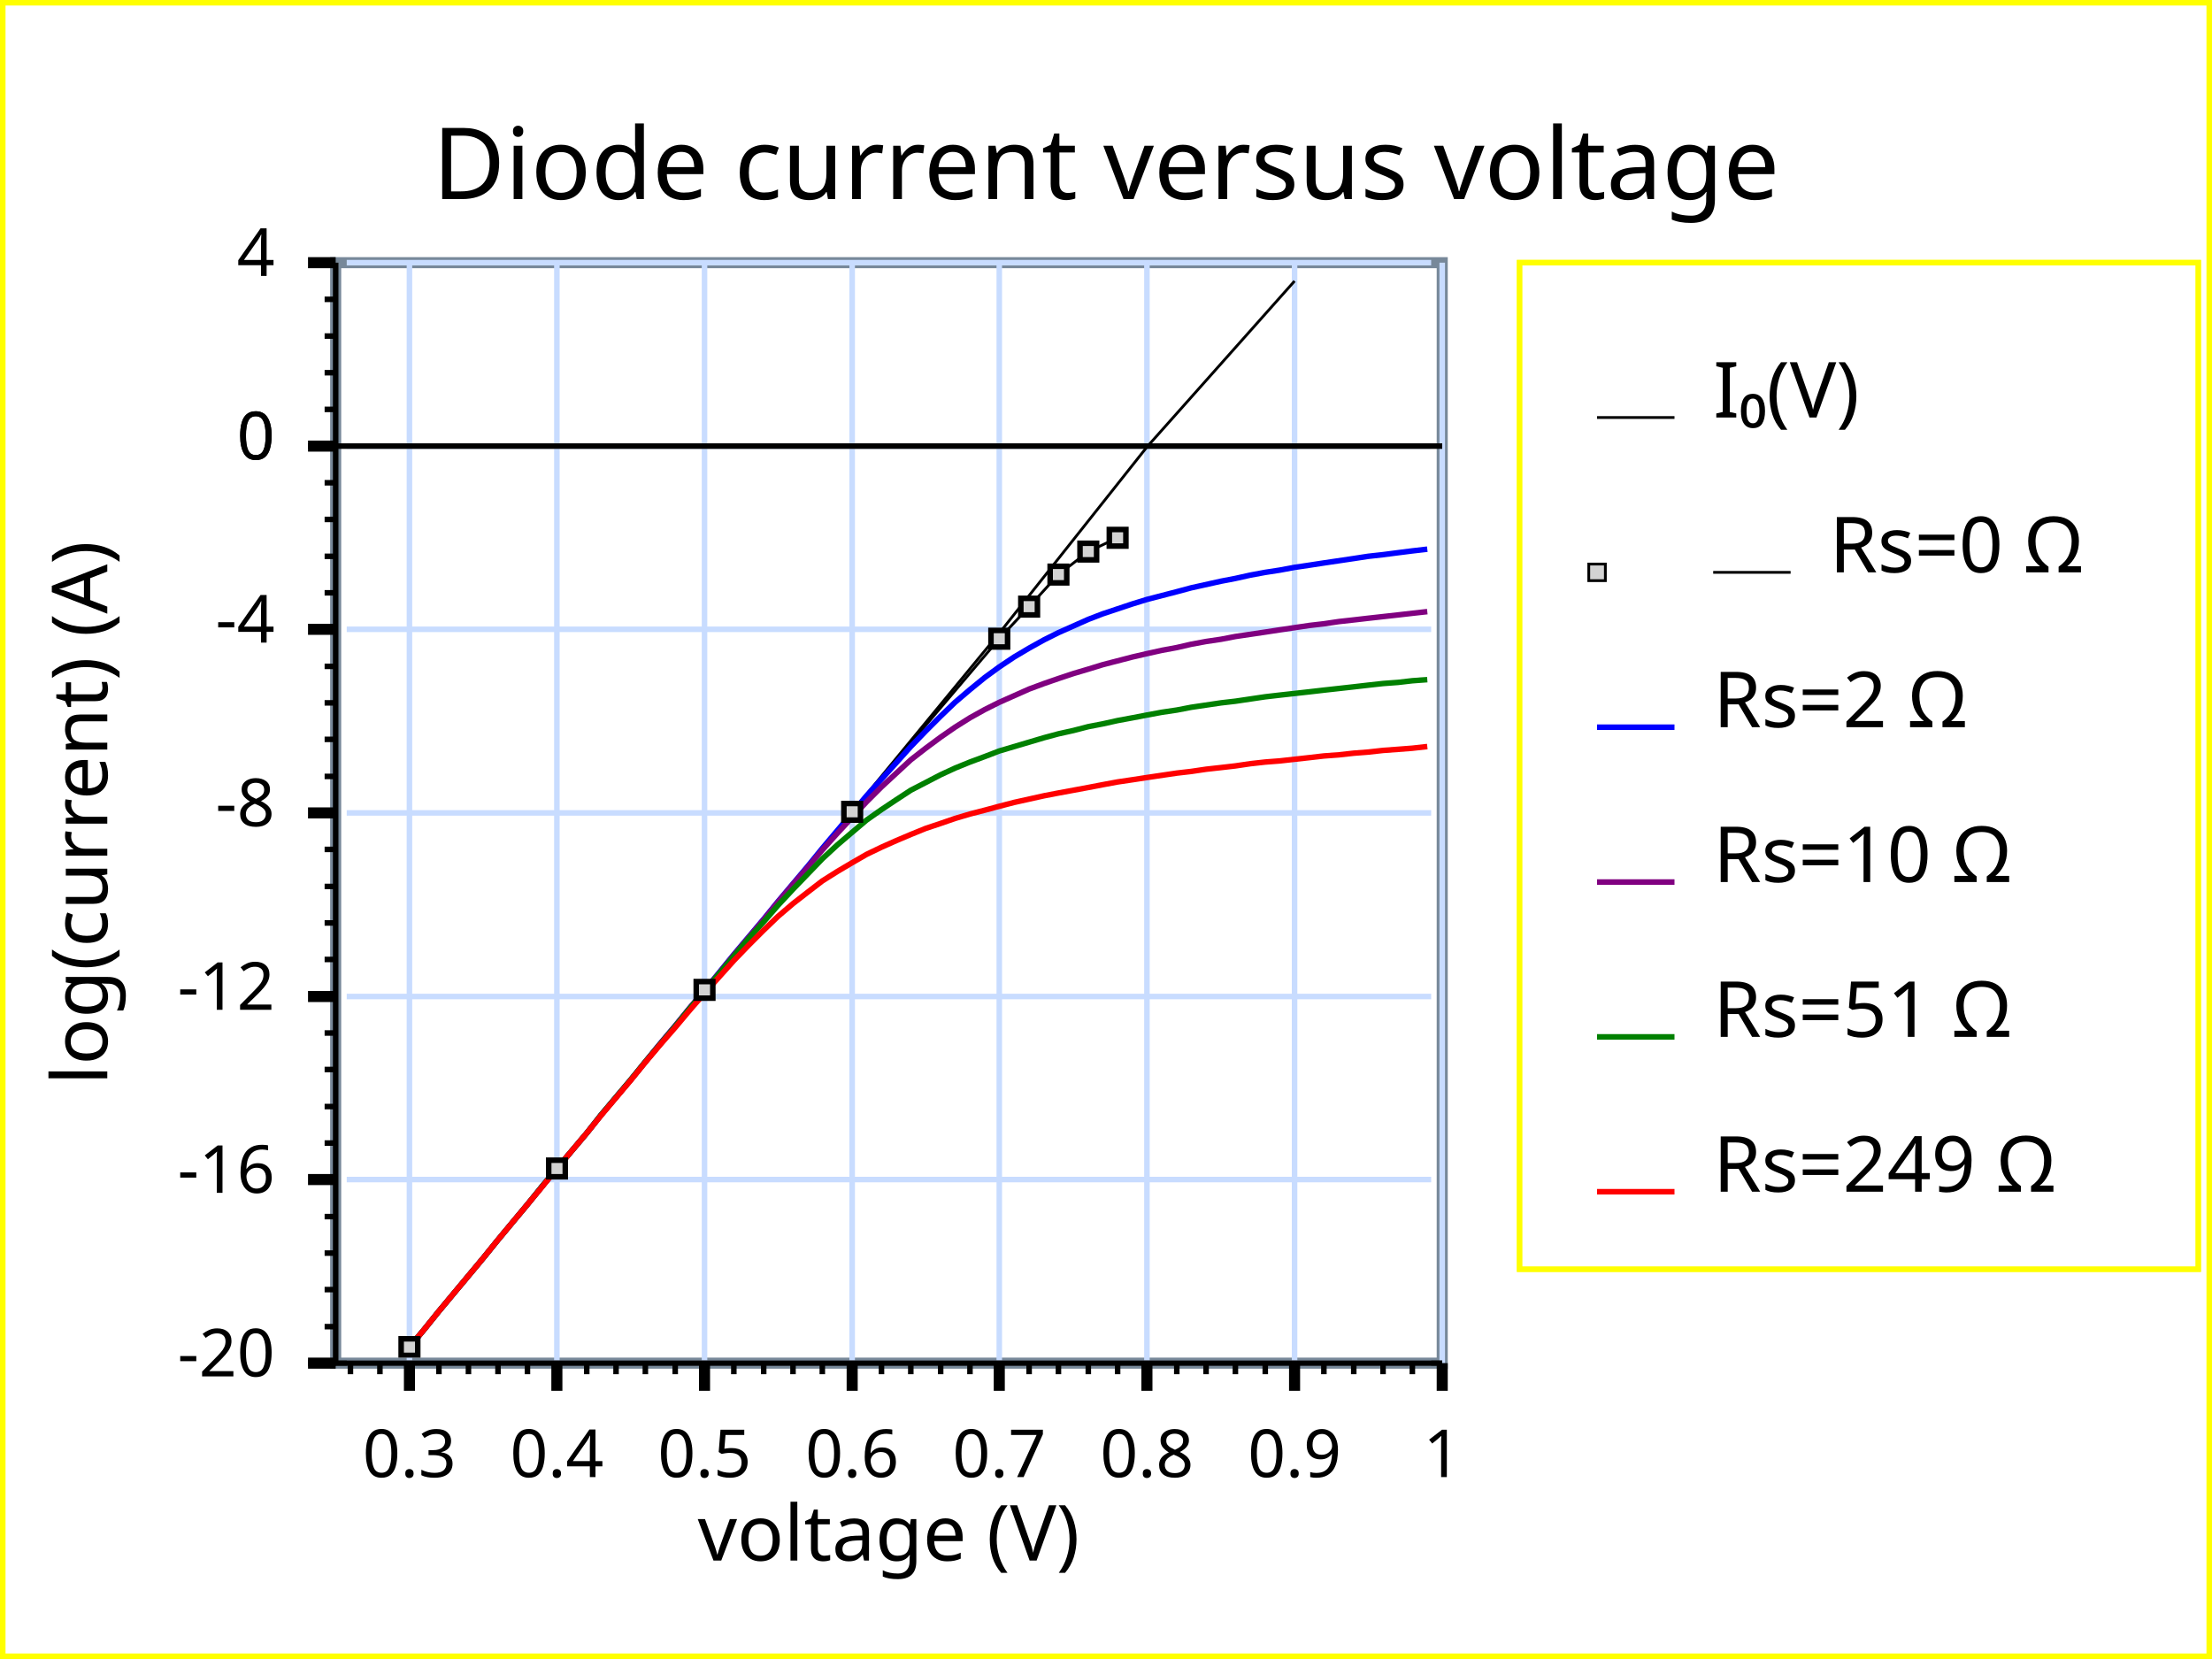
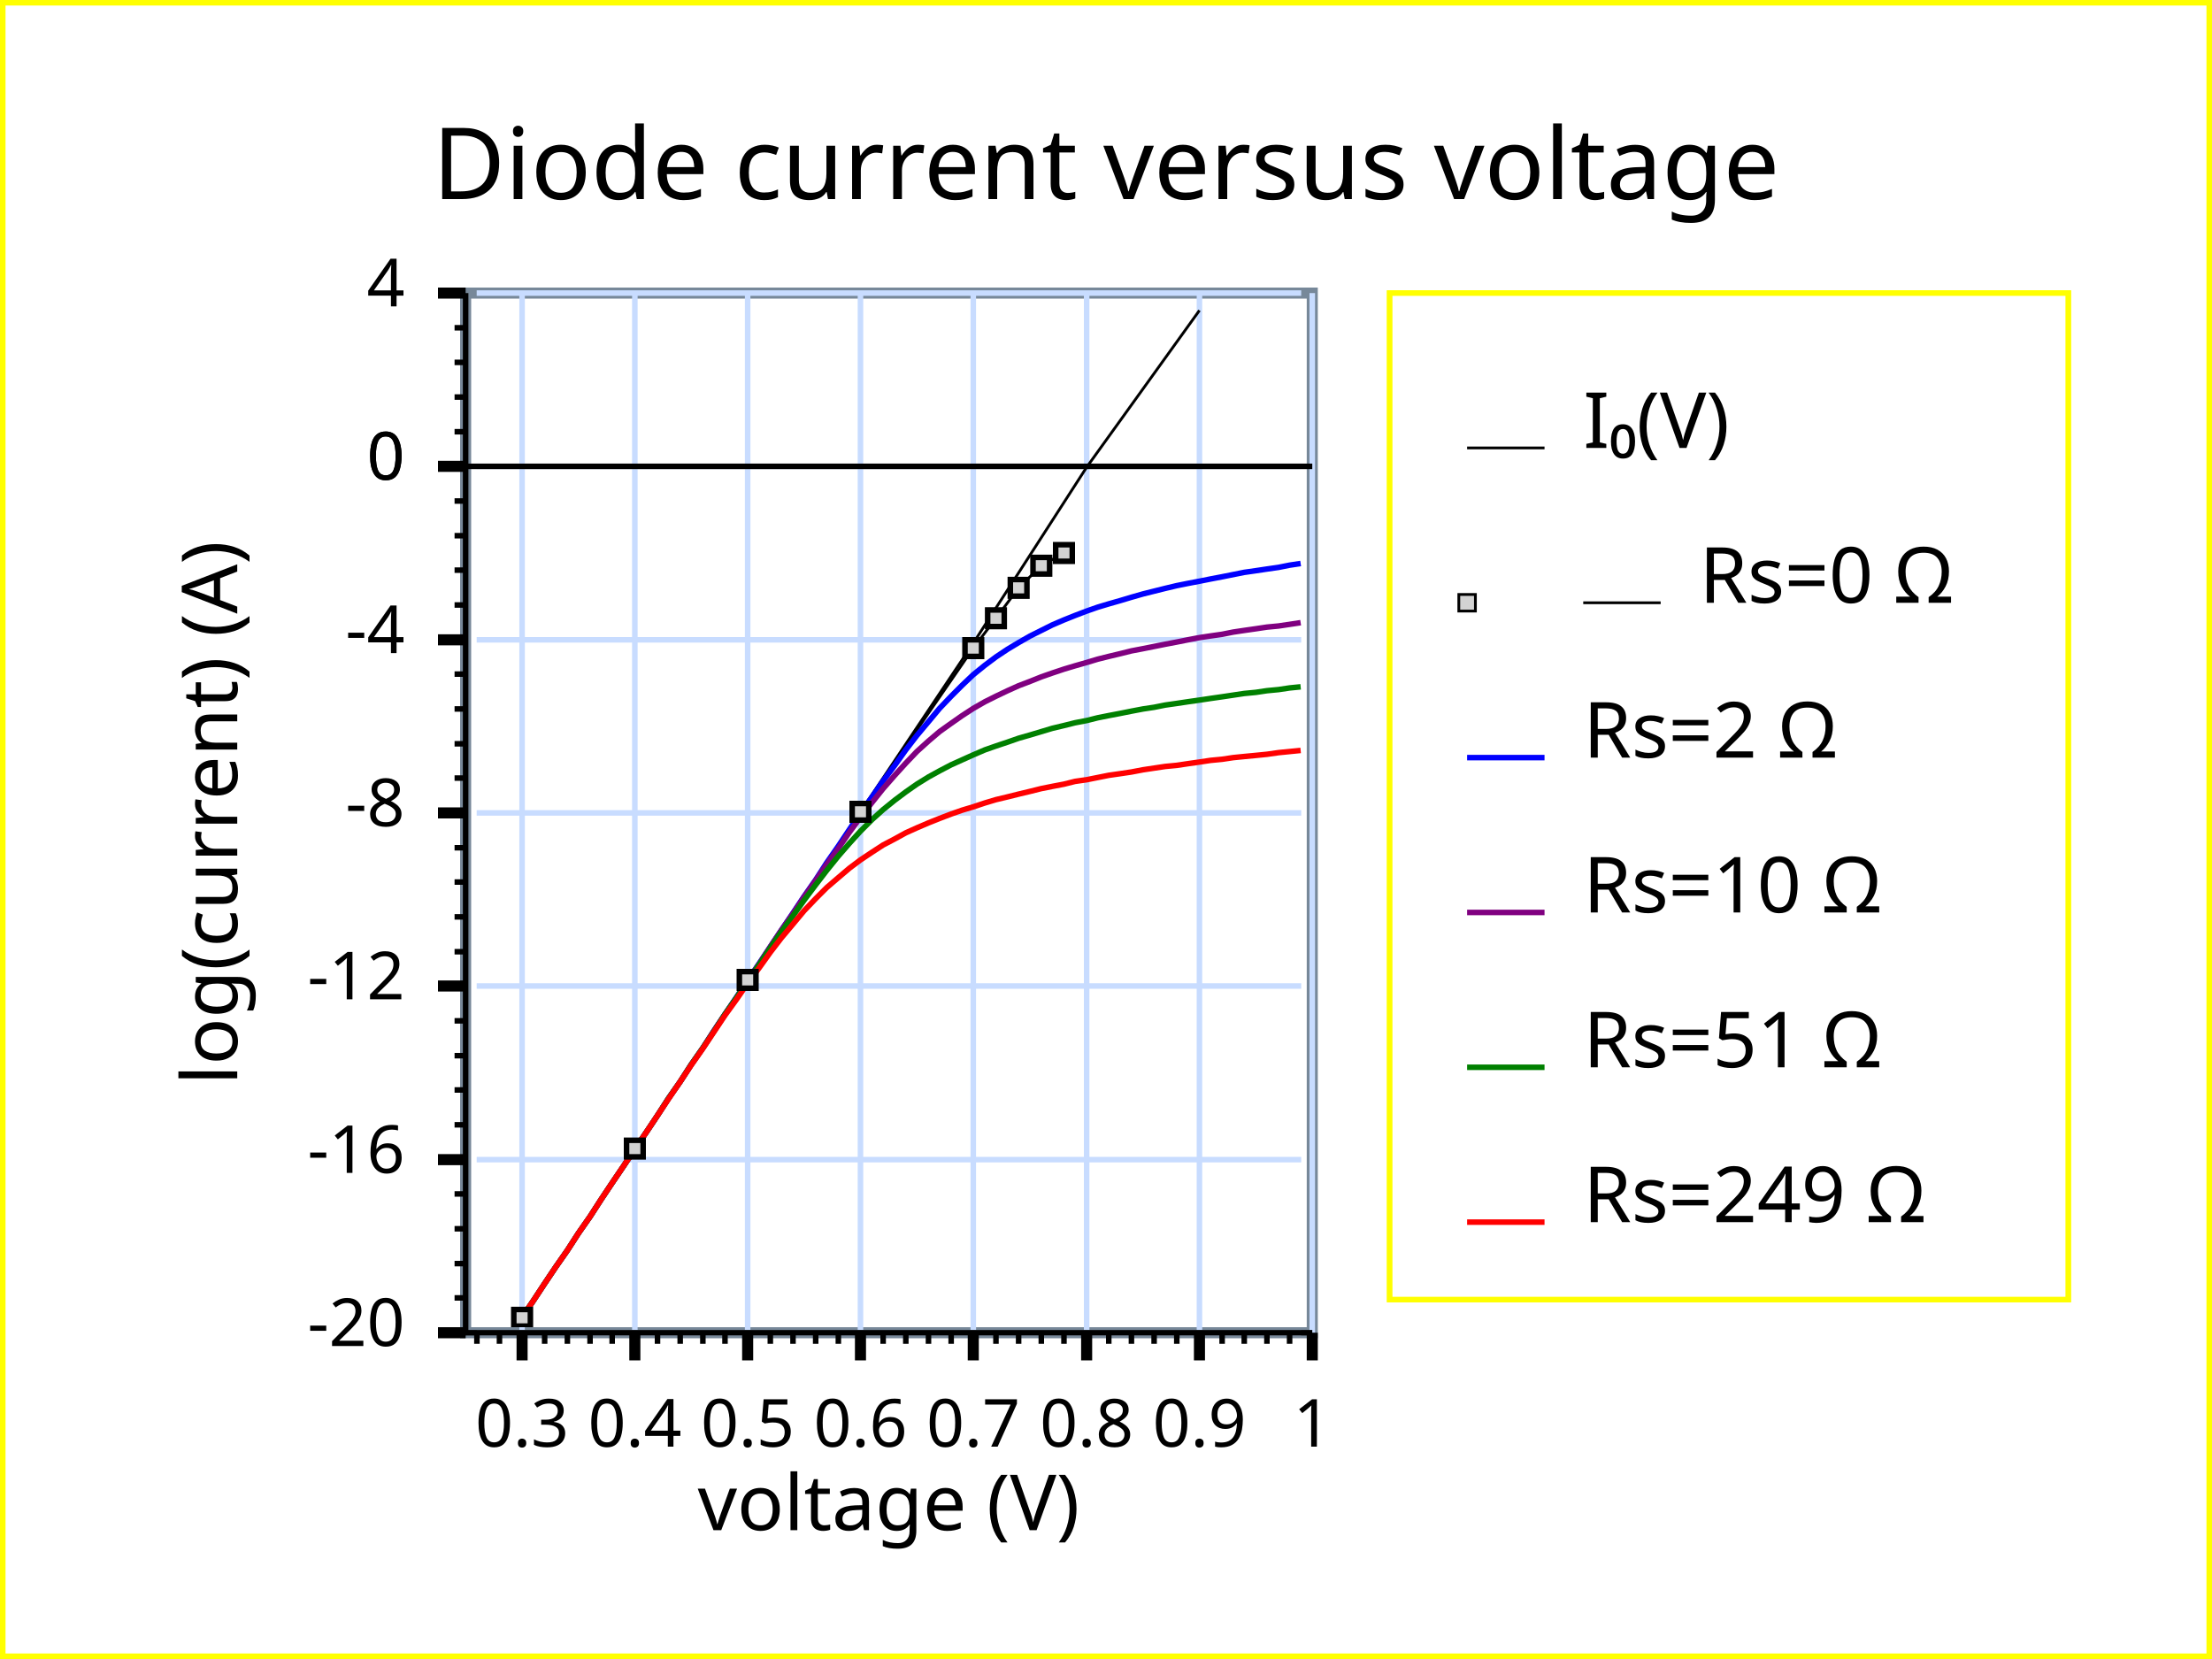
<svg xmlns="http://www.w3.org/2000/svg" width="400" height="300" version="1.1">
  <meta name="copyright" content="Paul A. Bristow" />
  <meta name="date" content="2016" />
  <clipPath id="plot_window">
-     <rect x="61.7" y="48.5" width="198.1" height="197" />
+     <rect x="85.2" y="54" width="151.1" height="186" />
  </clipPath>
  <g id="imageBackground" stroke="rgb(255,255,0)" fill="rgb(255,255,255)" stroke-width="2">
    <rect x="0" y="0" width="400" height="300" />
  </g>
  <g id="plotBackground" stroke="rgb(119,136,153)" fill="rgb(255,255,255)" stroke-width="2">
-     <rect x="60.7" y="47.5" width="200.1" height="199" />
+     <rect x="84.2" y="53" width="153.1" height="188" />
  </g>
  <g id="yMinorGrid" stroke="rgb(200,220,255)" stroke-width="0.5" />
  <g id="yMajorGrid" stroke="rgb(200,220,255)" stroke-width="1">
-     <path d="M62.7,80.67 L258.8,80.67 M62.7,47.5 L258.8,47.5 M62.7,80.67 L258.8,80.67 M62.7,113.8 L258.8,113.8 M62.7,147 L258.8,147 M62.7,180.2 L258.8,180.2 M62.7,213.3 L258.8,213.3 M62.7,246.5 L258.8,246.5 " fill="none" />
+     <path d="M86.2,84.33 L235.3,84.33 M86.2,53 L235.3,53 M86.2,84.33 L235.3,84.33 M86.2,115.7 L235.3,115.7 M86.2,147 L235.3,147 M86.2,178.3 L235.3,178.3 M86.2,209.7 L235.3,209.7 M86.2,241 L235.3,241 " fill="none" />
  </g>
  <g id="xMinorGrid" stroke="rgb(200,220,255)" stroke-width="0.5" />
  <g id="xMajorGrid" stroke="rgb(200,220,255)" stroke-width="1">
-     <path d="M74.04,47.5 L74.04,246.5 M100.7,47.5 L100.7,246.5 M127.4,47.5 L127.4,246.5 M154.1,47.5 L154.1,246.5 M180.7,47.5 L180.7,246.5 M207.4,47.5 L207.4,246.5 M234.1,47.5 L234.1,246.5 M260.8,47.5 L260.8,246.5 " fill="none" />
+     <path d="M94.41,53 L94.41,241 M114.8,53 L114.8,241 M135.2,53 L135.2,241 M155.6,53 L155.6,241 M176,53 L176,241 M196.5,53 L196.5,241 M216.9,53 L216.9,241 M237.3,53 L237.3,241 " fill="none" />
  </g>
  <g id="yAxis" stroke="rgb(0,0,0)" stroke-width="1">
-     <line x1="60.7" y1="47.5" x2="60.7" y2="246.5" />
+     <line x1="84.2" y1="53" x2="84.2" y2="241" />
  </g>
  <g id="xAxis" stroke="rgb(0,0,0)" stroke-width="1">
-     <line x1="55.7" y1="80.67" x2="260.8" y2="80.67" />
-     <line x1="55.7" y1="246.5" x2="260.8" y2="246.5" />
+     <line x1="79.2" y1="84.33" x2="237.3" y2="84.33" />
+     <line x1="79.2" y1="241" x2="237.3" y2="241" />
  </g>
  <g id="yMinorTicks" stroke="rgb(0,0,0)" stroke-width="1">
-     <path d="M58.7,74.03 L60.7,74.03 M58.7,67.4 L60.7,67.4 M58.7,60.77 L60.7,60.77 M58.7,54.13 L60.7,54.13 M58.7,80.67 L60.7,80.67 M58.7,87.3 L60.7,87.3 M58.7,93.93 L60.7,93.93 M58.7,100.6 L60.7,100.6 M58.7,107.2 L60.7,107.2 M58.7,113.8 L60.7,113.8 M58.7,120.5 L60.7,120.5 M58.7,127.1 L60.7,127.1 M58.7,133.7 L60.7,133.7 M58.7,140.4 L60.7,140.4 M58.7,147 L60.7,147 M58.7,147 L60.7,147 M58.7,153.6 L60.7,153.6 M58.7,160.3 L60.7,160.3 M58.7,166.9 L60.7,166.9 M58.7,173.5 L60.7,173.5 M58.7,180.2 L60.7,180.2 M58.7,186.8 L60.7,186.8 M58.7,193.4 L60.7,193.4 M58.7,200.1 L60.7,200.1 M58.7,206.7 L60.7,206.7 M58.7,213.3 L60.7,213.3 M58.7,220 L60.7,220 M58.7,226.6 L60.7,226.6 M58.7,233.2 L60.7,233.2 M58.7,239.9 L60.7,239.9 M58.7,246.5 L60.7,246.5 " fill="none" />
+     <path d="M82.2,78.07 L84.2,78.07 M82.2,71.8 L84.2,71.8 M82.2,65.53 L84.2,65.53 M82.2,59.27 L84.2,59.27 M82.2,84.33 L84.2,84.33 M82.2,90.6 L84.2,90.6 M82.2,96.87 L84.2,96.87 M82.2,103.1 L84.2,103.1 M82.2,109.4 L84.2,109.4 M82.2,115.7 L84.2,115.7 M82.2,121.9 L84.2,121.9 M82.2,128.2 L84.2,128.2 M82.2,134.5 L84.2,134.5 M82.2,140.7 L84.2,140.7 M82.2,147 L84.2,147 M82.2,147 L84.2,147 M82.2,153.3 L84.2,153.3 M82.2,159.5 L84.2,159.5 M82.2,165.8 L84.2,165.8 M82.2,172.1 L84.2,172.1 M82.2,178.3 L84.2,178.3 M82.2,184.6 L84.2,184.6 M82.2,190.9 L84.2,190.9 M82.2,197.1 L84.2,197.1 M82.2,203.4 L84.2,203.4 M82.2,209.7 L84.2,209.7 M82.2,215.9 L84.2,215.9 M82.2,222.2 L84.2,222.2 M82.2,228.5 L84.2,228.5 M82.2,234.7 L84.2,234.7 M82.2,241 L84.2,241 " fill="none" />
  </g>
  <g id="xMinorTicks" stroke="rgb(0,0,0)" stroke-width="1">
-     <path d="M63.37,246.5 L63.37,248.5 M68.7,246.5 L68.7,248.5 M79.37,246.5 L79.37,248.5 M84.71,246.5 L84.71,248.5 M90.05,246.5 L90.05,248.5 M95.38,246.5 L95.38,248.5 M106.1,246.5 L106.1,248.5 M111.4,246.5 L111.4,248.5 M116.7,246.5 L116.7,248.5 M122.1,246.5 L122.1,248.5 M132.7,246.5 L132.7,248.5 M138.1,246.5 L138.1,248.5 M143.4,246.5 L143.4,248.5 M148.7,246.5 L148.7,248.5 M159.4,246.5 L159.4,248.5 M164.7,246.5 L164.7,248.5 M170.1,246.5 L170.1,248.5 M175.4,246.5 L175.4,248.5 M186.1,246.5 L186.1,248.5 M191.4,246.5 L191.4,248.5 M196.8,246.5 L196.8,248.5 M202.1,246.5 L202.1,248.5 M212.8,246.5 L212.8,248.5 M218.1,246.5 L218.1,248.5 M223.4,246.5 L223.4,248.5 M228.8,246.5 L228.8,248.5 M239.4,246.5 L239.4,248.5 M244.8,246.5 L244.8,248.5 M250.1,246.5 L250.1,248.5 M255.4,246.5 L255.4,248.5 " fill="none" />
+     <path d="M86.24,241 L86.24,243 M90.32,241 L90.32,243 M98.49,241 L98.49,243 M102.6,241 L102.6,243 M106.7,241 L106.7,243 M110.7,241 L110.7,243 M118.9,241 L118.9,243 M123,241 L123,243 M127.1,241 L127.1,243 M131.1,241 L131.1,243 M139.3,241 L139.3,243 M143.4,241 L143.4,243 M147.5,241 L147.5,243 M151.6,241 L151.6,243 M159.7,241 L159.7,243 M163.8,241 L163.8,243 M167.9,241 L167.9,243 M172,241 L172,243 M180.1,241 L180.1,243 M184.2,241 L184.2,243 M188.3,241 L188.3,243 M192.4,241 L192.4,243 M200.5,241 L200.5,243 M204.6,241 L204.6,243 M208.7,241 L208.7,243 M212.8,241 L212.8,243 M221,241 L221,243 M225,241 L225,243 M229.1,241 L229.1,243 M233.2,241 L233.2,243 " fill="none" />
  </g>
  <g id="yMajorTicks" stroke="rgb(0,0,0)" stroke-width="2">
-     <path d="M55.7,80.67 L60.7,80.67 M55.7,47.5 L60.7,47.5 M55.7,80.67 L60.7,80.67 M55.7,113.8 L60.7,113.8 M55.7,147 L60.7,147 M55.7,180.2 L60.7,180.2 M55.7,213.3 L60.7,213.3 M55.7,246.5 L60.7,246.5 " fill="none" />
+     <path d="M79.2,84.33 L84.2,84.33 M79.2,53 L84.2,53 M79.2,84.33 L84.2,84.33 M79.2,115.7 L84.2,115.7 M79.2,147 L84.2,147 M79.2,178.3 L84.2,178.3 M79.2,209.7 L84.2,209.7 M79.2,241 L84.2,241 " fill="none" />
  </g>
  <g id="xMajorTicks" stroke="rgb(0,0,0)" stroke-width="2">
-     <path d="M74.04,246.5 L74.04,251.5 M100.7,246.5 L100.7,251.5 M127.4,246.5 L127.4,251.5 M154.1,246.5 L154.1,251.5 M180.7,246.5 L180.7,251.5 M207.4,246.5 L207.4,251.5 M234.1,246.5 L234.1,251.5 M260.8,246.5 L260.8,251.5 " fill="none" />
+     <path d="M94.41,241 L94.41,246 M114.8,241 L114.8,246 M135.2,241 L135.2,246 M155.6,241 L155.6,246 M176,241 L176,246 M196.5,241 L196.5,246 M216.9,241 L216.9,246 M237.3,241 L237.3,246 " fill="none" />
  </g>
  <g id="xTicksValues">
-     <text x="74.04" y="267.1" text-anchor="middle" font-size="12" font-family="Lucida Sans Unicode">0.3</text>
-     <text x="100.7" y="267.1" text-anchor="middle" font-size="12" font-family="Lucida Sans Unicode">0.4</text>
-     <text x="127.4" y="267.1" text-anchor="middle" font-size="12" font-family="Lucida Sans Unicode">0.5</text>
-     <text x="154.1" y="267.1" text-anchor="middle" font-size="12" font-family="Lucida Sans Unicode">0.6</text>
-     <text x="180.7" y="267.1" text-anchor="middle" font-size="12" font-family="Lucida Sans Unicode">0.7</text>
-     <text x="207.4" y="267.1" text-anchor="middle" font-size="12" font-family="Lucida Sans Unicode">0.8</text>
-     <text x="234.1" y="267.1" text-anchor="middle" font-size="12" font-family="Lucida Sans Unicode">0.9</text>
-     <text x="260.8" y="267.1" text-anchor="middle" font-size="12" font-family="Lucida Sans Unicode">1</text>
+     <text x="94.41" y="261.6" text-anchor="middle" font-size="12" font-family="Lucida Sans Unicode">0.3</text>
+     <text x="114.8" y="261.6" text-anchor="middle" font-size="12" font-family="Lucida Sans Unicode">0.4</text>
+     <text x="135.2" y="261.6" text-anchor="middle" font-size="12" font-family="Lucida Sans Unicode">0.5</text>
+     <text x="155.6" y="261.6" text-anchor="middle" font-size="12" font-family="Lucida Sans Unicode">0.6</text>
+     <text x="176" y="261.6" text-anchor="middle" font-size="12" font-family="Lucida Sans Unicode">0.7</text>
+     <text x="196.5" y="261.6" text-anchor="middle" font-size="12" font-family="Lucida Sans Unicode">0.8</text>
+     <text x="216.9" y="261.6" text-anchor="middle" font-size="12" font-family="Lucida Sans Unicode">0.9</text>
+     <text x="237.3" y="261.6" text-anchor="middle" font-size="12" font-family="Lucida Sans Unicode">1</text>
  </g>
  <g id="yTicksValues">
-     <text x="49.7" y="83.07" text-anchor="end" font-size="12" font-family="Lucida Sans Unicode">0</text>
-     <text x="49.7" y="49.9" text-anchor="end" font-size="12" font-family="Lucida Sans Unicode">4</text>
-     <text x="49.7" y="83.07" text-anchor="end" font-size="12" font-family="Lucida Sans Unicode">0</text>
-     <text x="49.7" y="116.2" text-anchor="end" font-size="12" font-family="Lucida Sans Unicode">-4</text>
-     <text x="49.7" y="149.4" text-anchor="end" font-size="12" font-family="Lucida Sans Unicode">-8</text>
-     <text x="49.7" y="182.6" text-anchor="end" font-size="12" font-family="Lucida Sans Unicode">-12</text>
-     <text x="49.7" y="215.7" text-anchor="end" font-size="12" font-family="Lucida Sans Unicode">-16</text>
-     <text x="49.7" y="248.9" text-anchor="end" font-size="12" font-family="Lucida Sans Unicode">-20</text>
+     <text x="73.2" y="86.73" text-anchor="end" font-size="12" font-family="Lucida Sans Unicode">0</text>
+     <text x="73.2" y="55.4" text-anchor="end" font-size="12" font-family="Lucida Sans Unicode">4</text>
+     <text x="73.2" y="86.73" text-anchor="end" font-size="12" font-family="Lucida Sans Unicode">0</text>
+     <text x="73.2" y="118.1" text-anchor="end" font-size="12" font-family="Lucida Sans Unicode">-4</text>
+     <text x="73.2" y="149.4" text-anchor="end" font-size="12" font-family="Lucida Sans Unicode">-8</text>
+     <text x="73.2" y="180.7" text-anchor="end" font-size="12" font-family="Lucida Sans Unicode">-12</text>
+     <text x="73.2" y="212.1" text-anchor="end" font-size="12" font-family="Lucida Sans Unicode">-16</text>
+     <text x="73.2" y="243.4" text-anchor="end" font-size="12" font-family="Lucida Sans Unicode">-20</text>
  </g>
  <g id="yLabel">
-     <text x="19.4" y="147" text-anchor="middle" transform="rotate(-90 19.4 147 )" font-size="14" font-family="Lucida Sans Unicode">log(current) (A)</text>
+     <text x="42.9" y="147" text-anchor="middle" transform="rotate(-90 42.9 147 )" font-size="14" font-family="Lucida Sans Unicode">log(current) (A)</text>
  </g>
  <g id="xLabel">
-     <text x="160.7" y="282.2" text-anchor="middle" font-size="14" font-family="Lucida Sans Unicode">voltage (V)</text>
+     <text x="160.7" y="276.7" text-anchor="middle" font-size="14" font-family="Lucida Sans Unicode">voltage (V)</text>
  </g>
  <g id="plotLines" stroke-width="2">
    <g clip-path="url(#plot_window)" stroke="rgb(0,0,0)" stroke-width="0.5">
-       <path d="M74.04,243.6 L74.04,243.6 L100.7,211.3 L127.4,179 L154.1,146.8 L180.7,114.5 L207.4,80.83 L234.1,50.82 " fill="none" />
+       <path d="M94.41,238.3 L94.41,238.3 L114.8,207.7 L135.2,177.2 L155.6,146.8 L176,116.3 L196.5,84.49 L216.9,56.13 " fill="none" />
    </g>
    <g clip-path="url(#plot_window)" stroke="rgb(0,0,0)" stroke-width="0.5">
-       <path d="M74.04,243.6 L74.04,243.6 L100.7,211.3 L127.4,179 L154.1,146.8 L180.7,115.5 L186.1,109.7 L191.4,103.9 L196.8,99.74 L202.1,97.25 " fill="none" />
+       <path d="M94.41,238.3 L94.41,238.3 L114.8,207.7 L135.2,177.2 L155.6,146.8 L176,117.2 L180.1,111.8 L184.2,106.3 L188.3,102.3 L192.4,100 " fill="none" />
    </g>
    <g clip-path="url(#plot_window)" stroke="rgb(0,0,255)" stroke-width="1">
-       <path d="M74.04,243.6 L74.04,243.6 L76.71,240.4 L79.37,237.1 L82.04,233.9 L84.71,230.7 L87.38,227.5 L90.05,224.2 L92.71,221 L95.38,217.8 L98.05,214.5 L100.7,211.3 L103.4,208.1 L106.1,204.9 L108.7,201.6 L111.4,198.4 L114.1,195.2 L116.7,192 L119.4,188.7 L122.1,185.5 L124.7,182.3 L127.4,179.1 L130.1,175.8 L132.7,172.6 L135.4,169.4 L138.1,166.2 L140.7,163 L143.4,159.8 L146.1,156.6 L148.7,153.4 L151.4,150.2 L154.1,147 L156.7,143.9 L159.4,140.9 L162.1,137.9 L164.7,135 L167.4,132.2 L170.1,129.5 L172.7,127 L175.4,124.7 L178.1,122.5 L180.7,120.6 L183.4,118.8 L186.1,117.2 L188.8,115.7 L191.4,114.4 L194.1,113.2 L196.8,112 L199.4,111 L202.1,110.1 L204.8,109.2 L207.4,108.4 L210.1,107.7 L212.8,107 L215.4,106.3 L218.1,105.7 L220.8,105.1 L223.4,104.6 L226.1,104 L228.8,103.5 L231.4,103.1 L234.1,102.6 L236.8,102.2 L239.4,101.8 L242.1,101.4 L244.8,101 L247.4,100.6 L250.1,100.3 L252.8,99.95 L255.4,99.62 L258.1,99.31 " fill="none" />
+       <path d="M94.41,238.2 L94.41,238.2 L96.45,235.2 L98.49,232.1 L100.5,229.1 L102.6,226.1 L104.6,223 L106.7,220 L108.7,216.9 L110.7,213.9 L112.8,210.8 L114.8,207.8 L116.9,204.7 L118.9,201.7 L120.9,198.6 L123,195.6 L125,192.5 L127.1,189.5 L129.1,186.4 L131.1,183.4 L133.2,180.3 L135.2,177.3 L137.3,174.2 L139.3,171.2 L141.3,168.2 L143.4,165.1 L145.4,162.1 L147.5,159.1 L149.5,156 L151.6,153 L153.6,150 L155.6,147 L157.7,144.1 L159.7,141.2 L161.8,138.4 L163.8,135.6 L165.8,133 L167.9,130.5 L169.9,128.1 L172,125.9 L174,123.9 L176,122 L178.1,120.3 L180.1,118.8 L182.2,117.4 L184.2,116.2 L186.3,115 L188.3,114 L190.3,113 L192.4,112.1 L194.4,111.3 L196.5,110.5 L198.5,109.8 L200.5,109.2 L202.6,108.6 L204.6,108 L206.7,107.4 L208.7,106.9 L210.7,106.4 L212.8,105.9 L214.8,105.5 L216.9,105.1 L218.9,104.7 L221,104.3 L223,103.9 L225,103.5 L227.1,103.2 L229.1,102.9 L231.2,102.6 L233.2,102.2 L235.2,101.9 " fill="none" />
    </g>
    <g clip-path="url(#plot_window)" stroke="rgb(128,0,128)" stroke-width="1">
-       <path d="M74.04,243.6 L74.04,243.6 L76.71,240.4 L79.37,237.1 L82.04,233.9 L84.71,230.7 L87.38,227.5 L90.05,224.2 L92.71,221 L95.38,217.8 L98.05,214.5 L100.7,211.3 L103.4,208.1 L106.1,204.9 L108.7,201.6 L111.4,198.4 L114.1,195.2 L116.7,192 L119.4,188.7 L122.1,185.5 L124.7,182.3 L127.4,179.1 L130.1,175.9 L132.7,172.7 L135.4,169.5 L138.1,166.3 L140.7,163.1 L143.4,159.9 L146.1,156.8 L148.7,153.7 L151.4,150.7 L154.1,147.8 L156.7,145 L159.4,142.3 L162.1,139.8 L164.7,137.4 L167.4,135.3 L170.1,133.3 L172.7,131.5 L175.4,129.8 L178.1,128.3 L180.7,127 L183.4,125.8 L186.1,124.6 L188.8,123.6 L191.4,122.7 L194.1,121.8 L196.8,121 L199.4,120.2 L202.1,119.5 L204.8,118.8 L207.4,118.2 L210.1,117.6 L212.8,117.1 L215.4,116.5 L218.1,116 L220.8,115.6 L223.4,115.1 L226.1,114.7 L228.8,114.3 L231.4,113.9 L234.1,113.5 L236.8,113.1 L239.4,112.8 L242.1,112.4 L244.8,112.1 L247.4,111.8 L250.1,111.5 L252.8,111.2 L255.4,110.9 L258.1,110.6 " fill="none" />
+       <path d="M94.41,238.2 L94.41,238.2 L96.45,235.2 L98.49,232.1 L100.5,229.1 L102.6,226.1 L104.6,223 L106.7,220 L108.7,216.9 L110.7,213.9 L112.8,210.8 L114.8,207.8 L116.9,204.7 L118.9,201.7 L120.9,198.6 L123,195.6 L125,192.5 L127.1,189.5 L129.1,186.4 L131.1,183.4 L133.2,180.4 L135.2,177.3 L137.3,174.3 L139.3,171.2 L141.3,168.2 L143.4,165.2 L145.4,162.2 L147.5,159.2 L149.5,156.3 L151.6,153.4 L153.6,150.5 L155.6,147.8 L157.7,145.1 L159.7,142.6 L161.8,140.2 L163.8,138 L165.8,135.9 L167.9,134 L169.9,132.3 L172,130.8 L174,129.4 L176,128.1 L178.1,126.9 L180.1,125.9 L182.2,124.9 L184.2,124 L186.3,123.2 L188.3,122.4 L190.3,121.7 L192.4,121 L194.4,120.4 L196.5,119.8 L198.5,119.2 L200.5,118.7 L202.6,118.2 L204.6,117.7 L206.7,117.3 L208.7,116.9 L210.7,116.5 L212.8,116.1 L214.8,115.7 L216.9,115.3 L218.9,115 L221,114.7 L223,114.3 L225,114 L227.1,113.7 L229.1,113.4 L231.2,113.2 L233.2,112.9 L235.2,112.6 " fill="none" />
    </g>
    <g clip-path="url(#plot_window)" stroke="rgb(0,128,0)" stroke-width="1">
-       <path d="M74.04,243.6 L74.04,243.6 L76.71,240.4 L79.37,237.1 L82.04,233.9 L84.71,230.7 L87.38,227.5 L90.05,224.2 L92.71,221 L95.38,217.8 L98.05,214.5 L100.7,211.3 L103.4,208.1 L106.1,204.9 L108.7,201.6 L111.4,198.4 L114.1,195.2 L116.7,192 L119.4,188.8 L122.1,185.6 L124.7,182.4 L127.4,179.2 L130.1,176 L132.7,172.9 L135.4,169.7 L138.1,166.7 L140.7,163.7 L143.4,160.8 L146.1,158 L148.7,155.3 L151.4,152.8 L154.1,150.5 L156.7,148.3 L159.4,146.4 L162.1,144.6 L164.7,142.9 L167.4,141.5 L170.1,140.1 L172.7,138.9 L175.4,137.8 L178.1,136.8 L180.7,135.8 L183.4,135 L186.1,134.2 L188.8,133.4 L191.4,132.7 L194.1,132.1 L196.8,131.4 L199.4,130.9 L202.1,130.3 L204.8,129.8 L207.4,129.3 L210.1,128.8 L212.8,128.4 L215.4,127.9 L218.1,127.5 L220.8,127.1 L223.4,126.8 L226.1,126.4 L228.8,126 L231.4,125.7 L234.1,125.4 L236.8,125.1 L239.4,124.8 L242.1,124.5 L244.8,124.2 L247.4,123.9 L250.1,123.6 L252.8,123.4 L255.4,123.1 L258.1,122.9 " fill="none" />
+       <path d="M94.41,238.2 L94.41,238.2 L96.45,235.2 L98.49,232.1 L100.5,229.1 L102.6,226.1 L104.6,223 L106.7,220 L108.7,216.9 L110.7,213.9 L112.8,210.8 L114.8,207.8 L116.9,204.7 L118.9,201.7 L120.9,198.6 L123,195.6 L125,192.5 L127.1,189.5 L129.1,186.5 L131.1,183.4 L133.2,180.4 L135.2,177.4 L137.3,174.4 L139.3,171.4 L141.3,168.5 L143.4,165.6 L145.4,162.8 L147.5,160 L149.5,157.4 L151.6,154.8 L153.6,152.5 L155.6,150.3 L157.7,148.2 L159.7,146.4 L161.8,144.7 L163.8,143.2 L165.8,141.8 L167.9,140.5 L169.9,139.4 L172,138.3 L174,137.4 L176,136.5 L178.1,135.6 L180.1,134.9 L182.2,134.2 L184.2,133.5 L186.3,132.9 L188.3,132.3 L190.3,131.7 L192.4,131.2 L194.4,130.7 L196.5,130.3 L198.5,129.8 L200.5,129.4 L202.6,129 L204.6,128.6 L206.7,128.2 L208.7,127.9 L210.7,127.5 L212.8,127.2 L214.8,126.9 L216.9,126.6 L218.9,126.3 L221,126 L223,125.7 L225,125.4 L227.1,125.2 L229.1,124.9 L231.2,124.7 L233.2,124.4 L235.2,124.2 " fill="none" />
    </g>
    <g clip-path="url(#plot_window)" stroke="rgb(255,0,0)" stroke-width="1">
-       <path d="M74.04,243.6 L74.04,243.6 L76.71,240.4 L79.37,237.1 L82.04,233.9 L84.71,230.7 L87.38,227.5 L90.05,224.2 L92.71,221 L95.38,217.8 L98.05,214.6 L100.7,211.3 L103.4,208.1 L106.1,204.9 L108.7,201.7 L111.4,198.5 L114.1,195.3 L116.7,192.1 L119.4,188.9 L122.1,185.8 L124.7,182.7 L127.4,179.6 L130.1,176.6 L132.7,173.7 L135.4,170.9 L138.1,168.2 L140.7,165.7 L143.4,163.4 L146.1,161.3 L148.7,159.3 L151.4,157.6 L154.1,156 L156.7,154.5 L159.4,153.2 L162.1,152 L164.7,150.9 L167.4,149.8 L170.1,148.9 L172.7,148 L175.4,147.2 L178.1,146.5 L180.7,145.8 L183.4,145.1 L186.1,144.5 L188.8,143.9 L191.4,143.4 L194.1,142.9 L196.8,142.4 L199.4,141.9 L202.1,141.4 L204.8,141 L207.4,140.6 L210.1,140.2 L212.8,139.8 L215.4,139.5 L218.1,139.1 L220.8,138.8 L223.4,138.5 L226.1,138.1 L228.8,137.8 L231.4,137.6 L234.1,137.3 L236.8,137 L239.4,136.7 L242.1,136.5 L244.8,136.2 L247.4,136 L250.1,135.7 L252.8,135.5 L255.4,135.3 L258.1,135 " fill="none" />
+       <path d="M94.41,238.2 L94.41,238.2 L96.45,235.2 L98.49,232.1 L100.5,229.1 L102.6,226.1 L104.6,223 L106.7,220 L108.7,216.9 L110.7,213.9 L112.8,210.8 L114.8,207.8 L116.9,204.7 L118.9,201.7 L120.9,198.7 L123,195.6 L125,192.6 L127.1,189.6 L129.1,186.6 L131.1,183.6 L133.2,180.7 L135.2,177.8 L137.3,175 L139.3,172.2 L141.3,169.6 L143.4,167.1 L145.4,164.7 L147.5,162.5 L149.5,160.5 L151.6,158.7 L153.6,157 L155.6,155.5 L157.7,154.1 L159.7,152.8 L161.8,151.7 L163.8,150.6 L165.8,149.7 L167.9,148.8 L169.9,148 L172,147.2 L174,146.5 L176,145.9 L178.1,145.2 L180.1,144.6 L182.2,144.1 L184.2,143.6 L186.3,143.1 L188.3,142.6 L190.3,142.2 L192.4,141.8 L194.4,141.3 L196.5,141 L198.5,140.6 L200.5,140.2 L202.6,139.9 L204.6,139.6 L206.7,139.2 L208.7,138.9 L210.7,138.6 L212.8,138.4 L214.8,138.1 L216.9,137.8 L218.9,137.5 L221,137.3 L223,137 L225,136.8 L227.1,136.6 L229.1,136.4 L231.2,136.1 L233.2,135.9 L235.2,135.7 " fill="none" />
    </g>
  </g>
  <g id="plotPoints" clip-path="url(#plot_window)">
    <g stroke="rgb(0,0,0)" fill="rgb(211,211,211)">
-       <rect x="72.54" y="242.1" width="3" height="3" />
-       <rect x="99.22" y="209.8" width="3" height="3" />
-       <rect x="125.9" y="177.5" width="3" height="3" />
-       <rect x="152.6" y="145.3" width="3" height="3" />
-       <rect x="179.2" y="114" width="3" height="3" />
-       <rect x="184.6" y="108.2" width="3" height="3" />
-       <rect x="189.9" y="102.4" width="3" height="3" />
-       <rect x="195.3" y="98.24" width="3" height="3" />
-       <rect x="200.6" y="95.75" width="3" height="3" />
+       <rect x="92.91" y="236.8" width="3" height="3" />
+       <rect x="113.3" y="206.2" width="3" height="3" />
+       <rect x="133.7" y="175.7" width="3" height="3" />
+       <rect x="154.1" y="145.3" width="3" height="3" />
+       <rect x="174.5" y="115.7" width="3" height="3" />
+       <rect x="178.6" y="110.3" width="3" height="3" />
+       <rect x="182.7" y="104.8" width="3" height="3" />
+       <rect x="186.8" y="100.8" width="3" height="3" />
+       <rect x="190.9" y="98.5" width="3" height="3" />
    </g>
  </g>
  <g id="legendBackground" stroke="rgb(255,255,0)" fill="rgb(255,255,255)" stroke-width="1">
-     <rect x="274.8" y="47.5" width="122.7" height="182" />
-     <rect x="274.8" y="47.5" width="122.7" height="182" />
+     <rect x="251.3" y="53" width="122.7" height="182" />
+     <rect x="251.3" y="53" width="122.7" height="182" />
  </g>
  <g id="legendPoints">
    <g stroke="rgb(0,0,0)" fill="rgb(211,211,211)" stroke-width="0.5">
-       <line x1="288.8" y1="75.5" x2="302.8" y2="75.5" />
+       <line x1="265.3" y1="81" x2="279.3" y2="81" />
    </g>
    <g stroke="rgb(0,0,0)" fill="rgb(211,211,211)" stroke-width="0.5">
-       <rect x="287.3" y="102" width="3" height="3" />
-       <line x1="309.8" y1="103.5" x2="323.8" y2="103.5" />
+       <rect x="263.8" y="107.5" width="3" height="3" />
+       <line x1="286.3" y1="109" x2="300.3" y2="109" />
    </g>
    <g stroke="rgb(0,0,255)" fill="rgb(255,255,255)" stroke-width="1">
-       <line x1="288.8" y1="131.5" x2="302.8" y2="131.5" />
+       <line x1="265.3" y1="137" x2="279.3" y2="137" />
    </g>
    <g stroke="rgb(128,0,128)" fill="rgb(255,255,255)" stroke-width="1">
-       <line x1="288.8" y1="159.5" x2="302.8" y2="159.5" />
+       <line x1="265.3" y1="165" x2="279.3" y2="165" />
    </g>
    <g stroke="rgb(0,128,0)" fill="rgb(255,255,255)" stroke-width="1">
-       <line x1="288.8" y1="187.5" x2="302.8" y2="187.5" />
+       <line x1="265.3" y1="193" x2="279.3" y2="193" />
    </g>
    <g stroke="rgb(255,0,0)" fill="rgb(255,255,255)" stroke-width="1">
-       <line x1="288.8" y1="215.5" x2="302.8" y2="215.5" />
+       <line x1="265.3" y1="221" x2="279.3" y2="221" />
    </g>
  </g>
  <g id="legendText">
-     <text x="309.8" y="75.5" font-size="14" font-family="Lucida Sans Unicode">I₀(V)</text>
-     <text x="330.8" y="103.5" font-size="14" font-family="Lucida Sans Unicode">Rs=0 Ω</text>
-     <text x="309.8" y="131.5" font-size="14" font-family="Lucida Sans Unicode">Rs=2 Ω</text>
-     <text x="309.8" y="159.5" font-size="14" font-family="Lucida Sans Unicode">Rs=10 Ω</text>
-     <text x="309.8" y="187.5" font-size="14" font-family="Lucida Sans Unicode">Rs=51 Ω</text>
-     <text x="309.8" y="215.5" font-size="14" font-family="Lucida Sans Unicode">Rs=249 Ω</text>
+     <text x="286.3" y="81" font-size="14" font-family="Lucida Sans Unicode">I₀(V)</text>
+     <text x="307.3" y="109" font-size="14" font-family="Lucida Sans Unicode">Rs=0 Ω</text>
+     <text x="286.3" y="137" font-size="14" font-family="Lucida Sans Unicode">Rs=2 Ω</text>
+     <text x="286.3" y="165" font-size="14" font-family="Lucida Sans Unicode">Rs=10 Ω</text>
+     <text x="286.3" y="193" font-size="14" font-family="Lucida Sans Unicode">Rs=51 Ω</text>
+     <text x="286.3" y="221" font-size="14" font-family="Lucida Sans Unicode">Rs=249 Ω</text>
  </g>
  <g id="title">
    <text x="200" y="36" text-anchor="middle" font-size="18" font-family="Lucida Sans Unicode">Diode current versus voltage</text>
  </g>
  <g id="plotXValues" />
  <g id="plotYValues" />
</svg>
